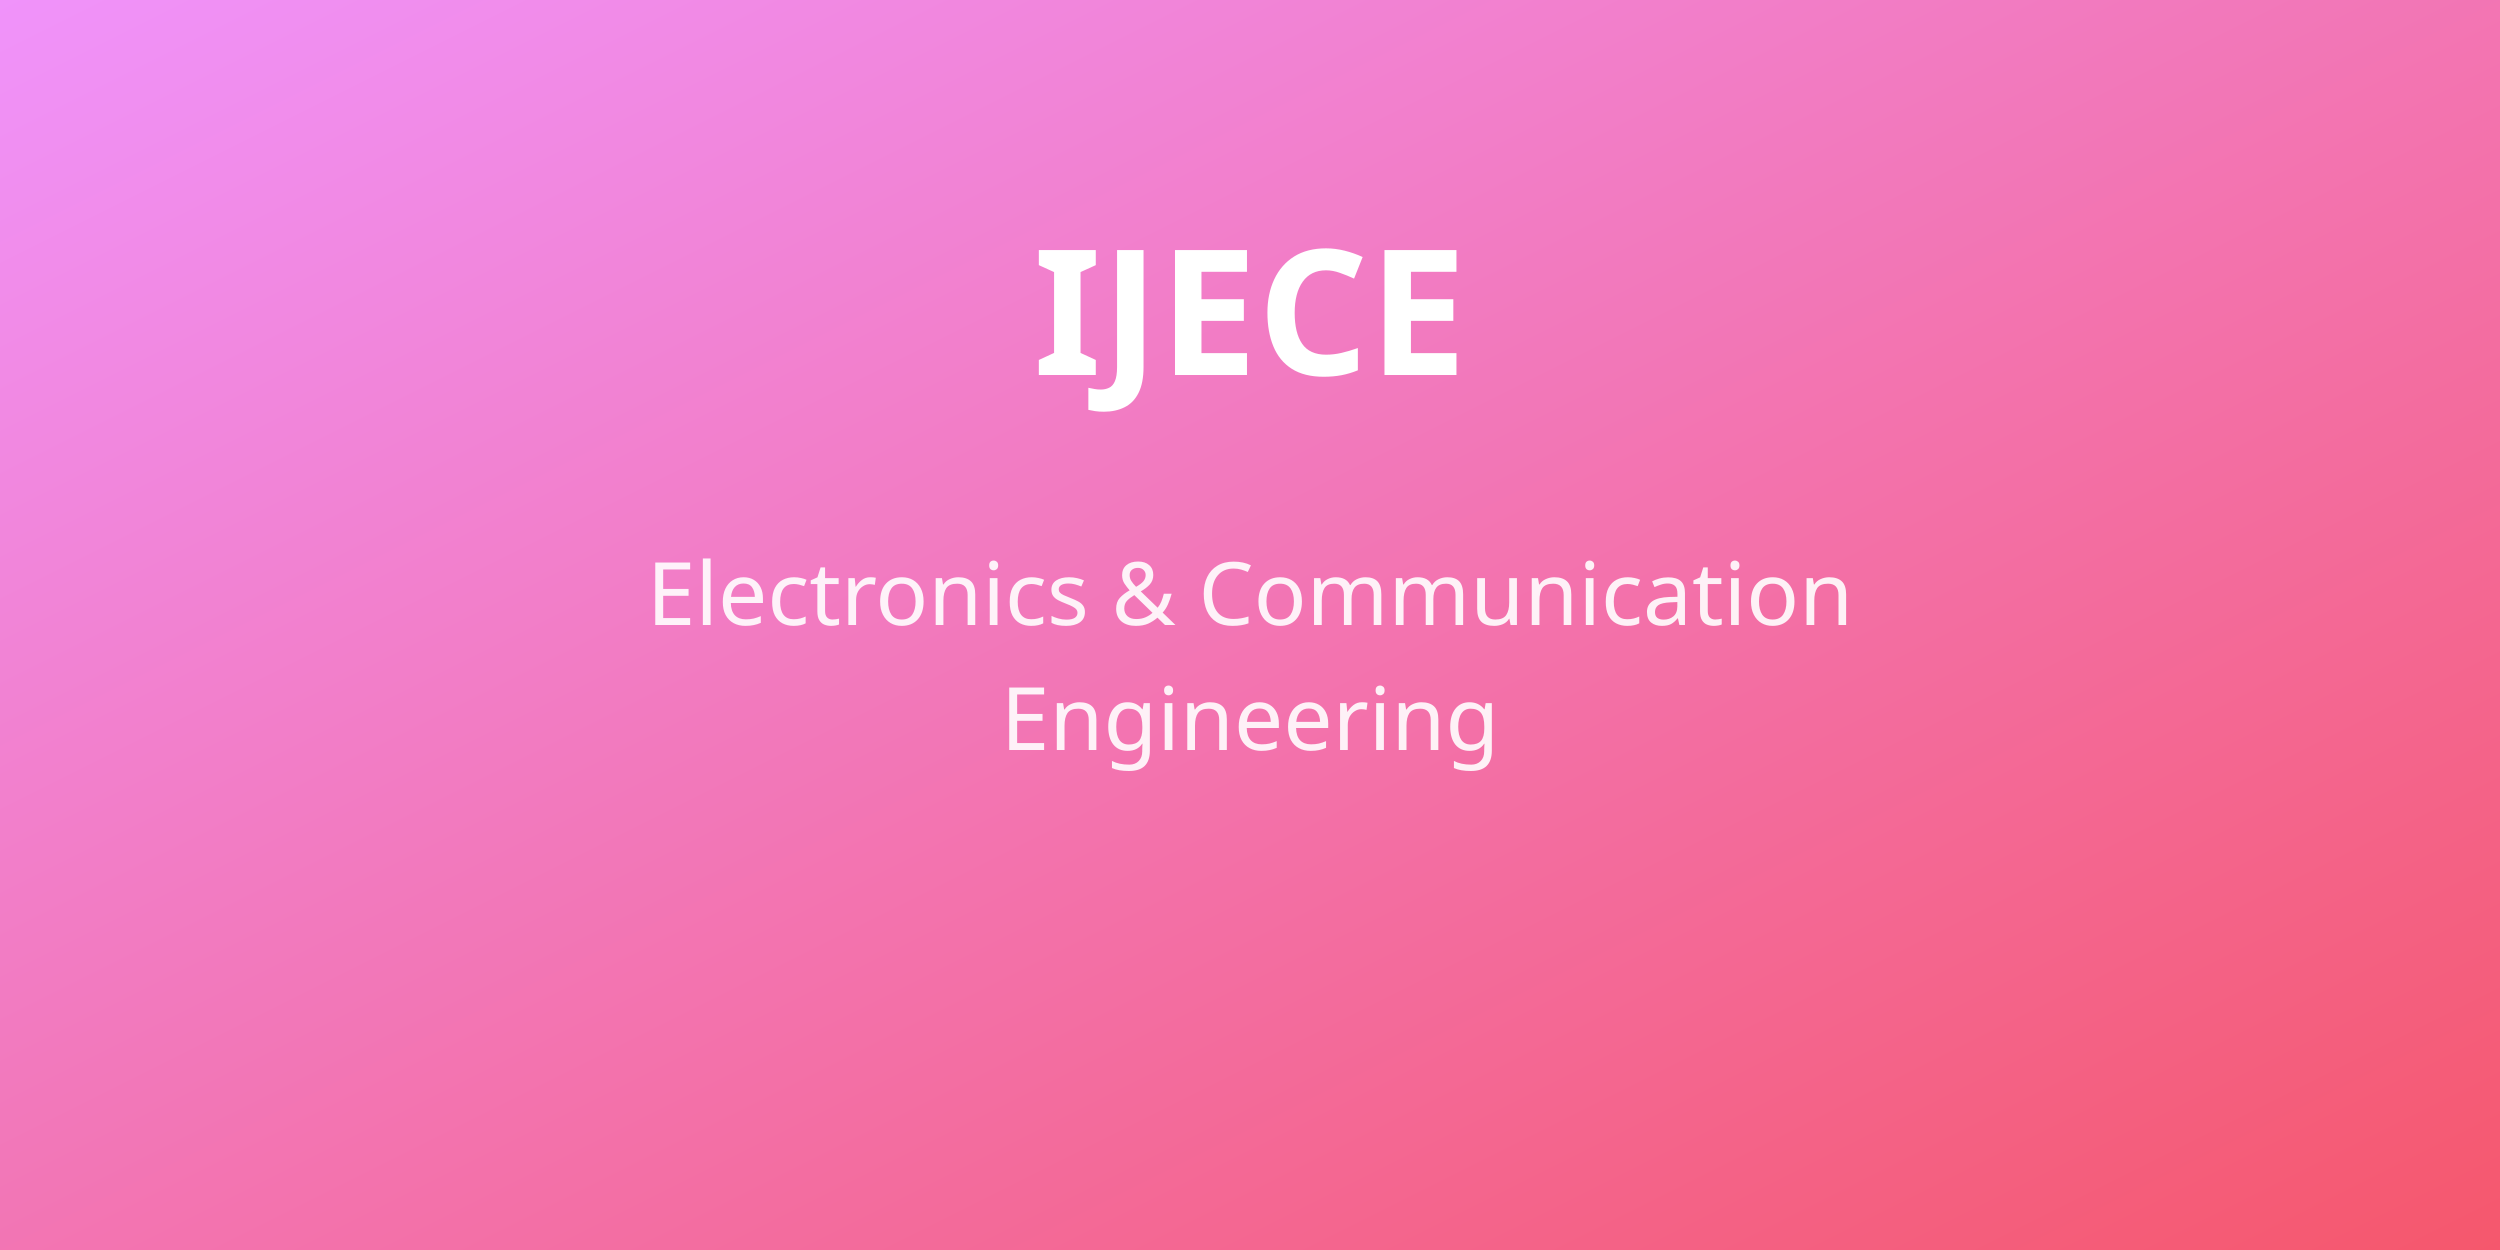
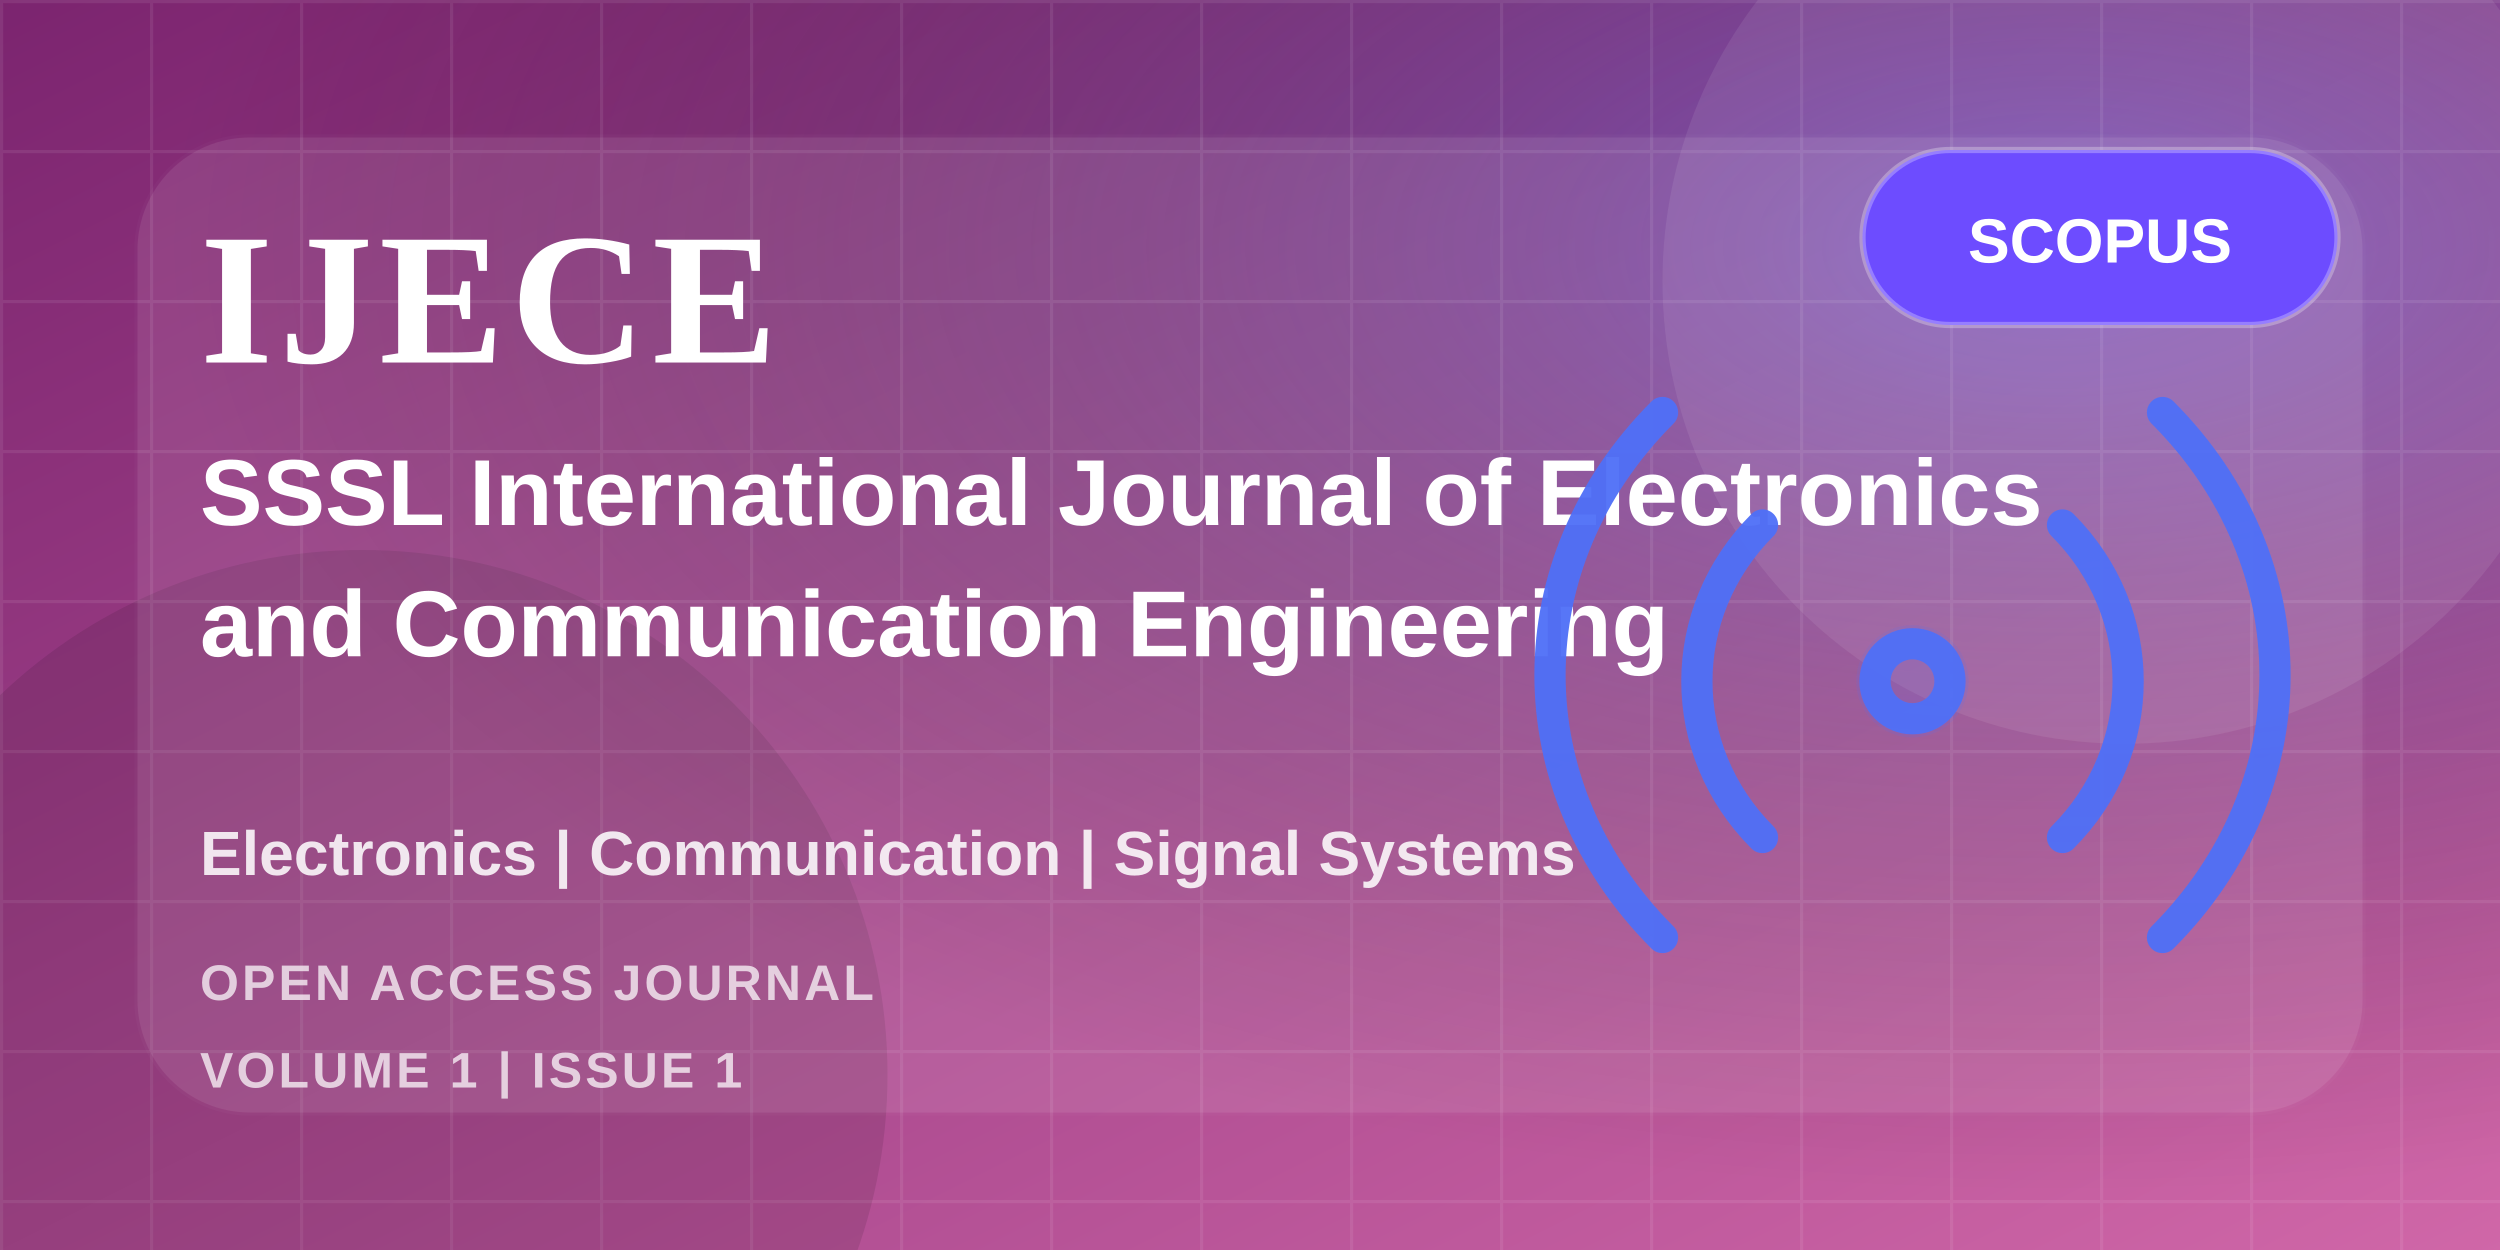
- <svg xmlns="http://www.w3.org/2000/svg" viewBox="0 0 400 200">
+ <svg xmlns="http://www.w3.org/2000/svg" viewBox="0 0 400 200" role="img" aria-labelledby="title-IJECE desc-IJECE">
  <defs>
-     <linearGradient id="grad2" x1="0%" y1="0%" x2="100%" y2="100%">
-       <stop offset="0%" style="stop-color:#f093fb;stop-opacity:1" />
-       <stop offset="100%" style="stop-color:#f5576c;stop-opacity:1" />
+     <linearGradient id="coverGrad2" x1="0%" y1="0%" x2="100%" y2="100%">
+       <stop offset="0%" stop-color="#7b246f" />
+       <stop offset="100%" stop-color="#d067a8" />
    </linearGradient>
+     <radialGradient id="glow2" cx="82%" cy="20%" r="75%">
+       <stop offset="0%" stop-color="#4f6ff7" stop-opacity="0.45" />
+       <stop offset="100%" stop-color="#000000" stop-opacity="0" />
+     </radialGradient>
+     <pattern id="grid2" width="24" height="24" patternUnits="userSpaceOnUse">
+       <path d="M24 0H0V24" fill="none" stroke="#ffffff" stroke-opacity="0.08" stroke-width="1" />
+     </pattern>
+     <style>
+       .code { font-family: Georgia, 'Times New Roman', serif; font-size: 30px; font-weight: 800; letter-spacing: 1px; fill: #ffffff; }
+       .title { font-family: 'Outfit', 'Segoe UI', Arial, sans-serif; font-size: 15px; font-weight: 800; fill: #ffffff; }
+       .subject { font-family: 'Poppins', 'Segoe UI', Arial, sans-serif; font-size: 10px; font-weight: 700; fill: rgba(255,255,255,0.86); }
+       .meta { font-family: 'Poppins', 'Segoe UI', Arial, sans-serif; font-size: 8px; font-weight: 700; fill: rgba(255,255,255,0.72); letter-spacing: 0.5px; }
+     </style>
  </defs>
-   <rect width="400" height="200" fill="url(#grad2)" />
-   <text x="200" y="60" font-size="28" font-weight="bold" fill="white" text-anchor="middle" font-family="Outfit">IJECE</text>
-   <text x="200" y="100" font-size="14" fill="rgba(255,255,255,0.9)" text-anchor="middle" font-family="Poppins">Electronics &amp; Communication</text>
-   <text x="200" y="120" font-size="14" fill="rgba(255,255,255,0.9)" text-anchor="middle" font-family="Poppins">Engineering</text>
+   <rect width="400" height="200" rx="0" fill="url(#coverGrad2)" />
+   <rect width="400" height="200" fill="url(#glow2)" />
+   <rect width="400" height="200" fill="url(#grid2)" />
+   <circle cx="340" cy="45" r="74" fill="#ffffff" opacity="0.08" />
+   <circle cx="58" cy="172" r="84" fill="#000000" opacity="0.10" />
+   <rect x="22" y="22" width="356" height="156" rx="18" fill="#ffffff" opacity="0.10" stroke="#ffffff" stroke-opacity="0.22" />
+   <text x="32" y="58" class="code">IJECE</text>
+   <text x="32" y="84" class="title">SSSL International Journal of Electronics</text>
+   <text x="32" y="105" class="title">and Communication Engineering</text>
+   <text x="32" y="140" class="subject">Electronics | Communication | Signal Systems</text>
+   <text x="32" y="160" class="meta">OPEN ACCESS JOURNAL</text>
+   <text x="32" y="174" class="meta">VOLUME 1 | ISSUE 1</text>
+   <circle cx="306" cy="109" r="9" fill="#4f6ff7" opacity="0.14" />
+   <path d="M306 109m-6 0a6 6 0 1 0 12 0a6 6 0 1 0 -12 0" fill="none" stroke="#4f6ff7" stroke-width="5" stroke-linecap="round" stroke-linejoin="round" opacity="0.95" />
+   <path d="M282 134c-14-14-14-36 0-50M330 84c14 14 14 36 0 50M266 150c-24-24-24-60 0-84M346 66c24 24 24 60 0 84" fill="none" stroke="#4f6ff7" stroke-width="5" stroke-linecap="round" stroke-linejoin="round" opacity="0.95" />
+   <g transform="translate(298 24)">
+     <rect width="76" height="28" rx="14" fill="#6d4cff" stroke="#ffffff" stroke-opacity="0.28" />
+     <text x="38" y="18" text-anchor="middle" font-family="Poppins, Arial" font-size="10" font-weight="800" fill="#ffffff">SCOPUS</text>
+   </g>
</svg>
